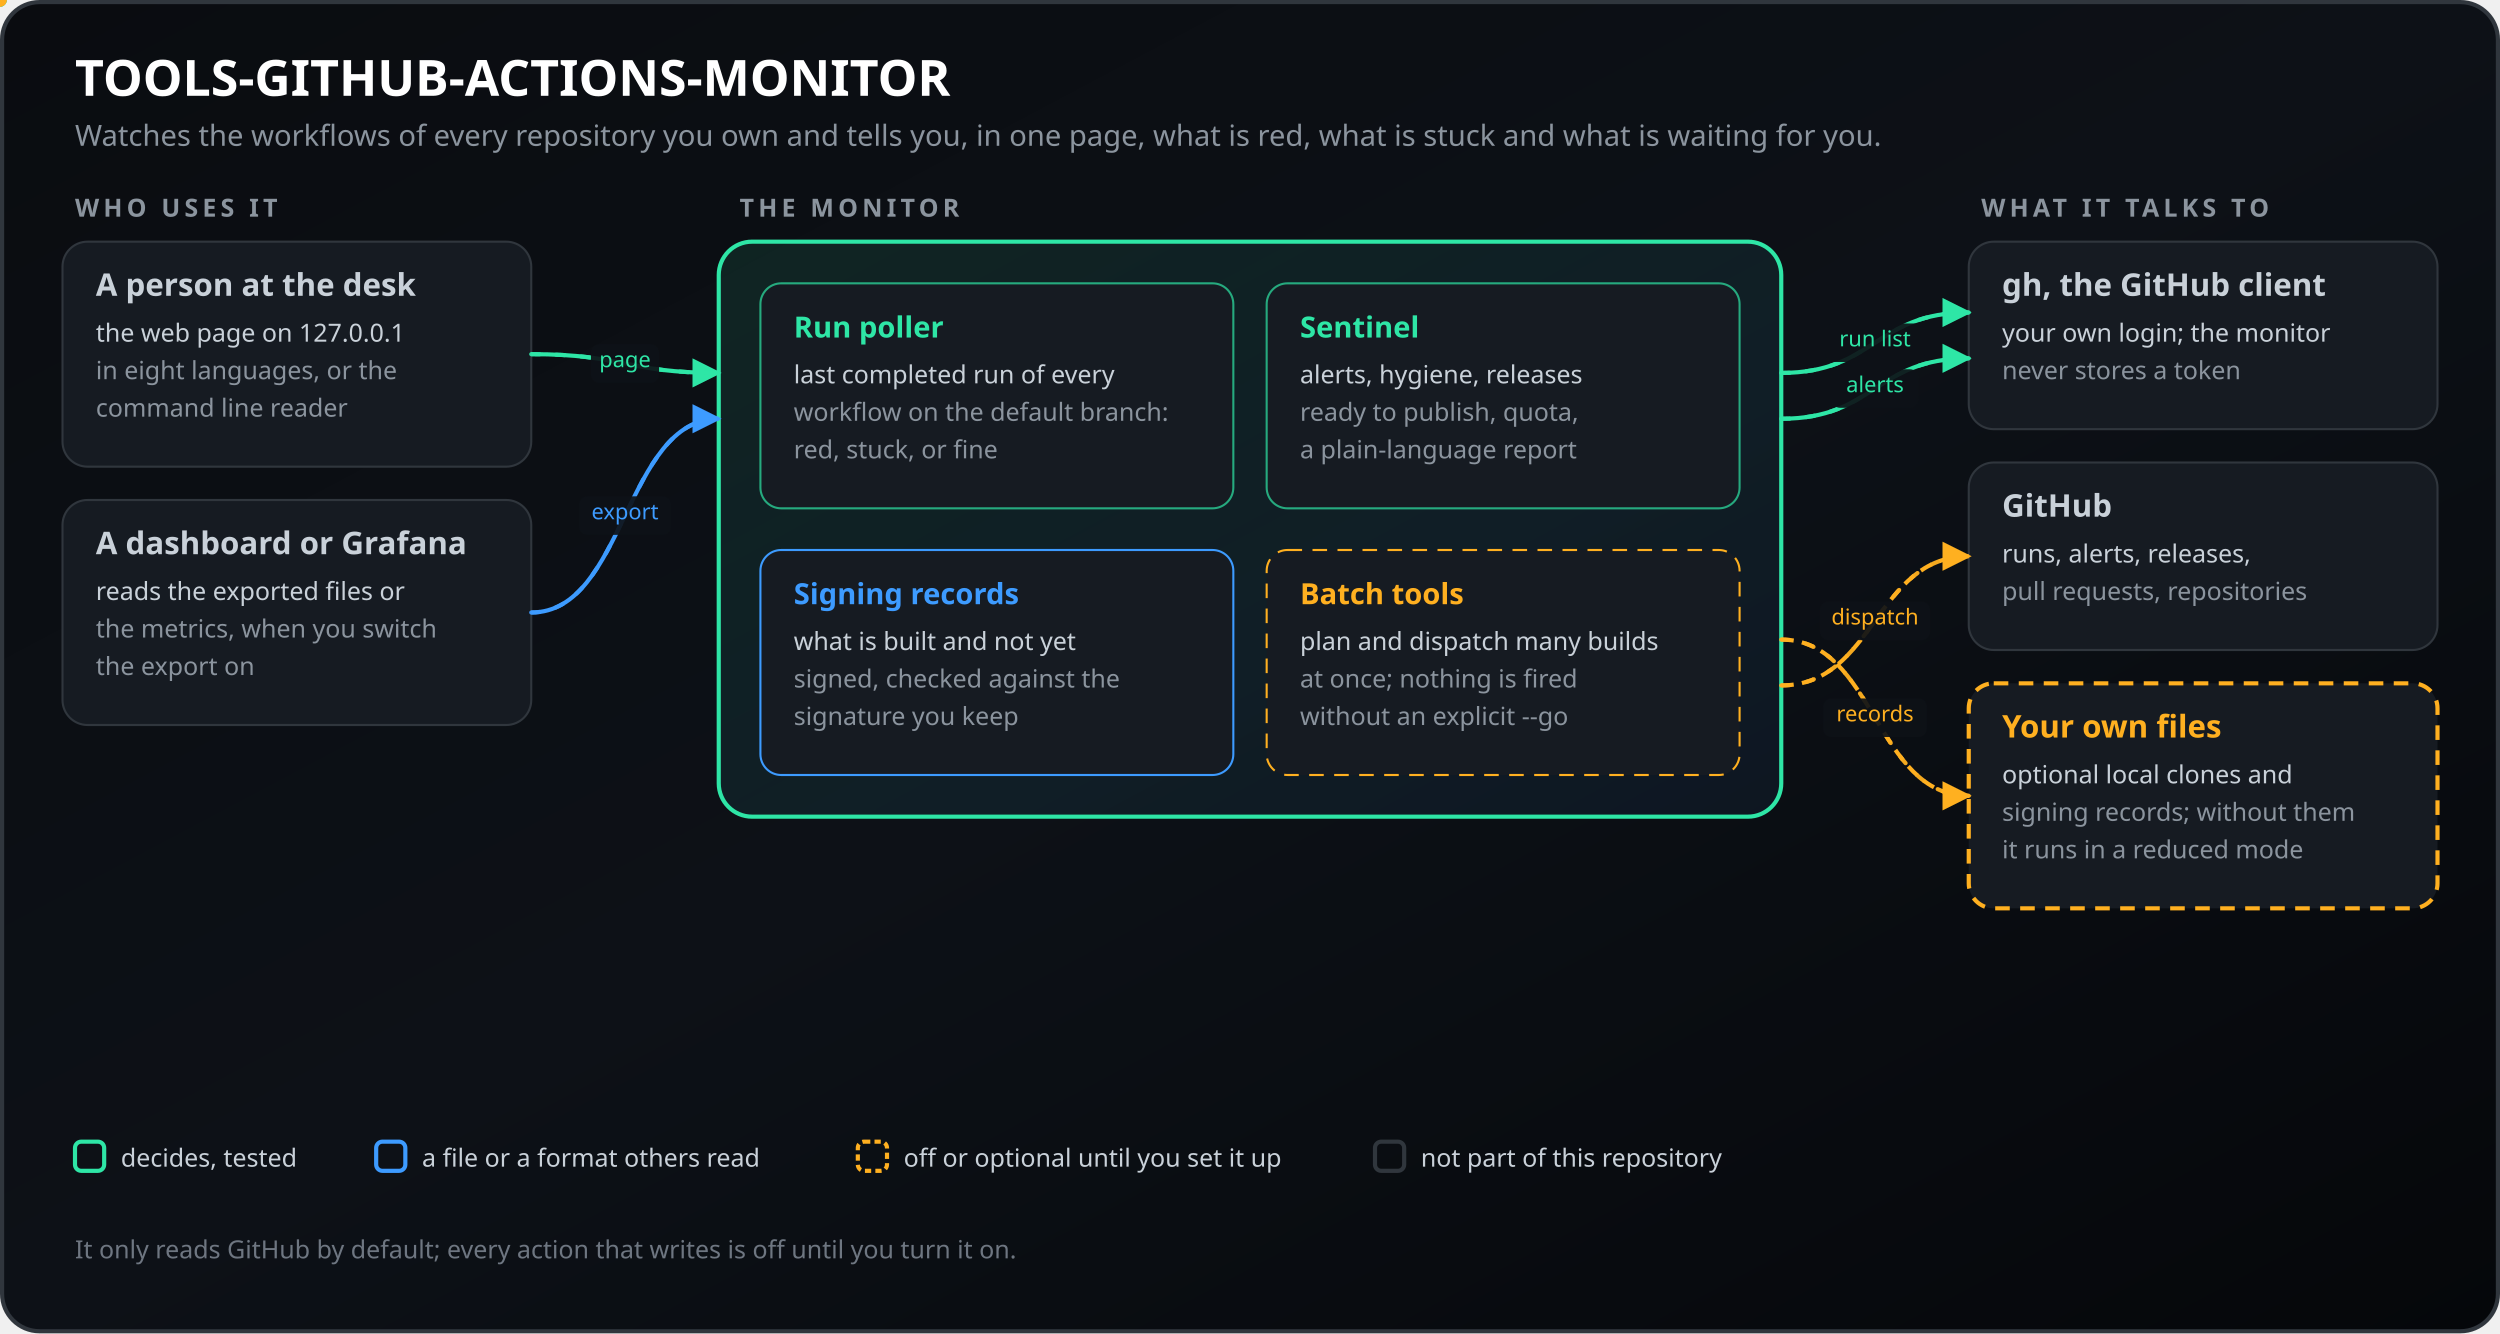
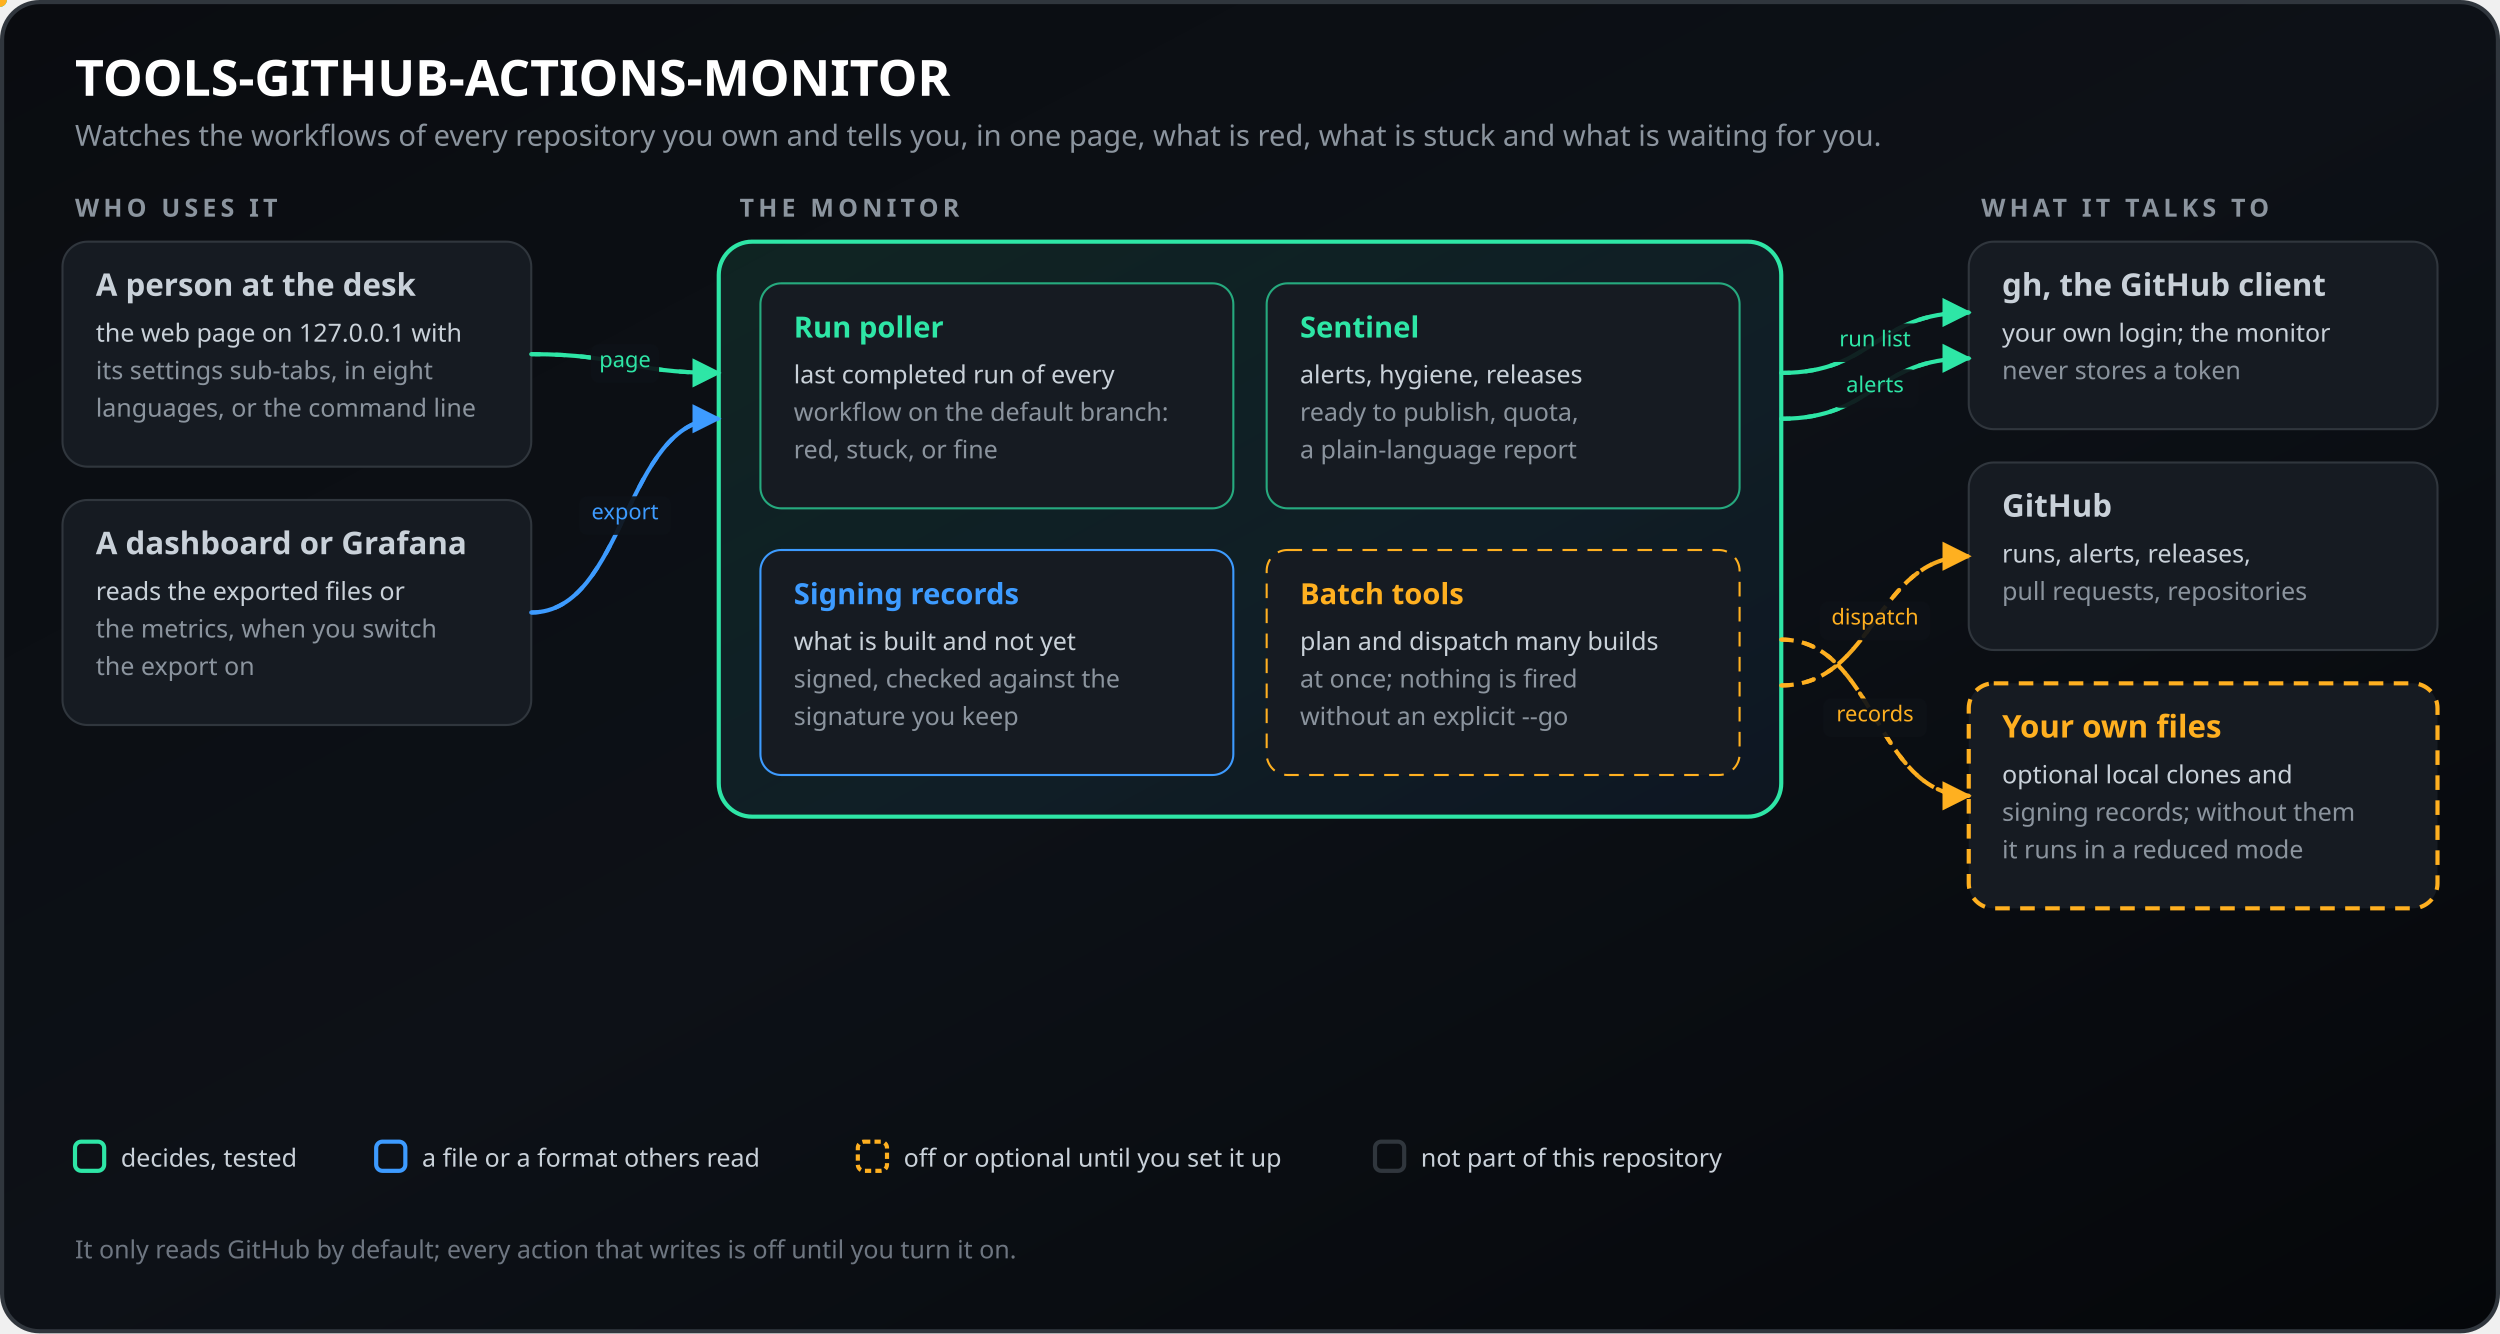
<svg xmlns="http://www.w3.org/2000/svg" viewBox="0 0 1200 640" width="1200" height="640" role="img" aria-labelledby="t d" font-family="'Segoe UI','Noto Sans','Noto Sans CJK SC','Microsoft YaHei','Yu Gothic','Helvetica Neue',Helvetica,Arial,sans-serif">
  <defs>
    <linearGradient id="bg" x1="0" y1="0" x2="1" y2="1">
      <stop offset="0" stop-color="#0A0C10" />
      <stop offset="0.5" stop-color="#0D1117" />
      <stop offset="1" stop-color="#05070A" />
    </linearGradient>
    <linearGradient id="card" x1="0" y1="0" x2="1" y2="1">
      <stop offset="0" stop-color="#121821" />
      <stop offset="1" stop-color="#0B0F15" />
    </linearGradient>
    <linearGradient id="line" x1="0" y1="0" x2="1" y2="0">
      <stop offset="0" stop-color="#2EE6A6" />
      <stop offset="1" stop-color="#3D9BFF" />
    </linearGradient>
    <filter id="glow" x="-50%" y="-50%" width="200%" height="200%">
      <feGaussianBlur stdDeviation="3" result="b" />
      <feMerge>
        <feMergeNode in="b" />
        <feMergeNode in="SourceGraphic" />
      </feMerge>
    </filter>
    <linearGradient id="svc" x1="0" y1="0" x2="1" y2="1">
      <stop offset="0" stop-color="#2EE6A6" stop-opacity="0.10" />
      <stop offset="1" stop-color="#3D9BFF" stop-opacity="0.06" />
    </linearGradient>
    <marker id="m2EE6A6" viewBox="0 0 10 10" refX="9" refY="5" markerWidth="7" markerHeight="7" orient="auto-start-reverse">
      <path d="M0 0L10 5L0 10z" fill="#2EE6A6" />
    </marker>
    <marker id="m3D9BFF" viewBox="0 0 10 10" refX="9" refY="5" markerWidth="7" markerHeight="7" orient="auto-start-reverse">
      <path d="M0 0L10 5L0 10z" fill="#3D9BFF" />
    </marker>
    <marker id="mFFB020" viewBox="0 0 10 10" refX="9" refY="5" markerWidth="7" markerHeight="7" orient="auto-start-reverse">
      <path d="M0 0L10 5L0 10z" fill="#FFB020" />
    </marker>
    <marker id="m30363D" viewBox="0 0 10 10" refX="9" refY="5" markerWidth="7" markerHeight="7" orient="auto-start-reverse">
      <path d="M0 0L10 5L0 10z" fill="#8B949E" />
    </marker>
  </defs>
  <rect x="1" y="1" width="1198" height="638" rx="18" fill="url(#bg)" stroke="#30363D" stroke-width="2" />
  <text x="36" y="46" font-family="'Segoe UI','Noto Sans','Noto Sans CJK SC','Microsoft YaHei','Yu Gothic','Helvetica Neue',Helvetica,Arial,sans-serif" font-size="24" font-weight="700" fill="#FFFFFF" text-anchor="start">TOOLS-GITHUB-ACTIONS-MONITOR</text>
  <text x="36" y="70" font-family="'Segoe UI','Noto Sans','Noto Sans CJK SC','Microsoft YaHei','Yu Gothic','Helvetica Neue',Helvetica,Arial,sans-serif" font-size="14" font-weight="400" fill="#8B949E" text-anchor="start">Watches the workflows of every repository you own and tells you, in one page, what is red, what is stuck and what is waiting for you.</text>
  <text x="36" y="104" font-family="'Segoe UI','Noto Sans','Noto Sans CJK SC','Microsoft YaHei','Yu Gothic','Helvetica Neue',Helvetica,Arial,sans-serif" font-size="12" font-weight="700" fill="#8B949E" text-anchor="start" letter-spacing="2">WHO USES IT</text>
  <text x="355" y="104" font-family="'Segoe UI','Noto Sans','Noto Sans CJK SC','Microsoft YaHei','Yu Gothic','Helvetica Neue',Helvetica,Arial,sans-serif" font-size="12" font-weight="700" fill="#8B949E" text-anchor="start" letter-spacing="2">THE MONITOR</text>
  <text x="951" y="104" font-family="'Segoe UI','Noto Sans','Noto Sans CJK SC','Microsoft YaHei','Yu Gothic','Helvetica Neue',Helvetica,Arial,sans-serif" font-size="12" font-weight="700" fill="#8B949E" text-anchor="start" letter-spacing="2">WHAT IT TALKS TO</text>
  <rect x="345" y="116" width="510" height="276" rx="16" fill="url(#svc)" stroke="#2EE6A6" stroke-width="2">
    <animate attributeName="stroke-opacity" values="0.55;1;0.55" dur="4s" repeatCount="indefinite" />
  </rect>
  <rect x="30" y="116" width="225" height="108" rx="12" fill="#161B22" stroke="#30363D" stroke-width="1" />
  <text x="46" y="142" font-family="'Segoe UI','Noto Sans','Noto Sans CJK SC','Microsoft YaHei','Yu Gothic','Helvetica Neue',Helvetica,Arial,sans-serif" font-size="15" font-weight="700" fill="#C9D1D9" text-anchor="start">A person at the desk</text>
-   <text x="46" y="164" font-family="'Segoe UI','Noto Sans','Noto Sans CJK SC','Microsoft YaHei','Yu Gothic','Helvetica Neue',Helvetica,Arial,sans-serif" font-size="12" font-weight="400" fill="#C9D1D9" text-anchor="start">the web page on 127.0.0.1</text>
-   <text x="46" y="182" font-family="'Segoe UI','Noto Sans','Noto Sans CJK SC','Microsoft YaHei','Yu Gothic','Helvetica Neue',Helvetica,Arial,sans-serif" font-size="12" font-weight="400" fill="#8B949E" text-anchor="start">in eight languages, or the</text>
-   <text x="46" y="200" font-family="'Segoe UI','Noto Sans','Noto Sans CJK SC','Microsoft YaHei','Yu Gothic','Helvetica Neue',Helvetica,Arial,sans-serif" font-size="12" font-weight="400" fill="#8B949E" text-anchor="start">command line reader</text>
+   <text x="46" y="164" font-family="'Segoe UI','Noto Sans','Noto Sans CJK SC','Microsoft YaHei','Yu Gothic','Helvetica Neue',Helvetica,Arial,sans-serif" font-size="12" font-weight="400" fill="#C9D1D9" text-anchor="start">the web page on 127.0.0.1 with</text>
+   <text x="46" y="182" font-family="'Segoe UI','Noto Sans','Noto Sans CJK SC','Microsoft YaHei','Yu Gothic','Helvetica Neue',Helvetica,Arial,sans-serif" font-size="12" font-weight="400" fill="#8B949E" text-anchor="start">its settings sub-tabs, in eight</text>
+   <text x="46" y="200" font-family="'Segoe UI','Noto Sans','Noto Sans CJK SC','Microsoft YaHei','Yu Gothic','Helvetica Neue',Helvetica,Arial,sans-serif" font-size="12" font-weight="400" fill="#8B949E" text-anchor="start">languages, or the command line</text>
  <rect x="30" y="240" width="225" height="108" rx="12" fill="#161B22" stroke="#30363D" stroke-width="1" />
  <text x="46" y="266" font-family="'Segoe UI','Noto Sans','Noto Sans CJK SC','Microsoft YaHei','Yu Gothic','Helvetica Neue',Helvetica,Arial,sans-serif" font-size="15" font-weight="700" fill="#C9D1D9" text-anchor="start">A dashboard or Grafana</text>
  <text x="46" y="288" font-family="'Segoe UI','Noto Sans','Noto Sans CJK SC','Microsoft YaHei','Yu Gothic','Helvetica Neue',Helvetica,Arial,sans-serif" font-size="12" font-weight="400" fill="#C9D1D9" text-anchor="start">reads the exported files or</text>
  <text x="46" y="306" font-family="'Segoe UI','Noto Sans','Noto Sans CJK SC','Microsoft YaHei','Yu Gothic','Helvetica Neue',Helvetica,Arial,sans-serif" font-size="12" font-weight="400" fill="#8B949E" text-anchor="start">the metrics, when you switch</text>
  <text x="46" y="324" font-family="'Segoe UI','Noto Sans','Noto Sans CJK SC','Microsoft YaHei','Yu Gothic','Helvetica Neue',Helvetica,Arial,sans-serif" font-size="12" font-weight="400" fill="#8B949E" text-anchor="start">the export on</text>
  <rect x="365" y="136" width="227" height="108" rx="10" fill="#161B22" stroke="#2EE6A6" stroke-width="1" stroke-opacity="0.7">
    <animate attributeName="stroke-opacity" values="0.45;1;0.45;0.45" keyTimes="0;0.08;0.2;1" dur="6s" begin="0s" repeatCount="indefinite" />
    <animate attributeName="stroke-width" values="1;2.4;1;1" keyTimes="0;0.08;0.2;1" dur="6s" begin="0s" repeatCount="indefinite" />
  </rect>
  <text x="381" y="162" font-family="'Segoe UI','Noto Sans','Noto Sans CJK SC','Microsoft YaHei','Yu Gothic','Helvetica Neue',Helvetica,Arial,sans-serif" font-size="14" font-weight="700" fill="#2EE6A6" text-anchor="start">Run poller</text>
  <text x="381" y="184" font-family="'Segoe UI','Noto Sans','Noto Sans CJK SC','Microsoft YaHei','Yu Gothic','Helvetica Neue',Helvetica,Arial,sans-serif" font-size="12" font-weight="400" fill="#C9D1D9" text-anchor="start">last completed run of every</text>
  <text x="381" y="202" font-family="'Segoe UI','Noto Sans','Noto Sans CJK SC','Microsoft YaHei','Yu Gothic','Helvetica Neue',Helvetica,Arial,sans-serif" font-size="12" font-weight="400" fill="#8B949E" text-anchor="start">workflow on the default branch:</text>
  <text x="381" y="220" font-family="'Segoe UI','Noto Sans','Noto Sans CJK SC','Microsoft YaHei','Yu Gothic','Helvetica Neue',Helvetica,Arial,sans-serif" font-size="12" font-weight="400" fill="#8B949E" text-anchor="start">red, stuck, or fine</text>
  <rect x="608" y="136" width="227" height="108" rx="10" fill="#161B22" stroke="#2EE6A6" stroke-width="1" stroke-opacity="0.7">
    <animate attributeName="stroke-opacity" values="0.45;1;0.45;0.45" keyTimes="0;0.08;0.2;1" dur="6s" begin="1s" repeatCount="indefinite" />
    <animate attributeName="stroke-width" values="1;2.4;1;1" keyTimes="0;0.08;0.2;1" dur="6s" begin="1s" repeatCount="indefinite" />
  </rect>
  <text x="624" y="162" font-family="'Segoe UI','Noto Sans','Noto Sans CJK SC','Microsoft YaHei','Yu Gothic','Helvetica Neue',Helvetica,Arial,sans-serif" font-size="14" font-weight="700" fill="#2EE6A6" text-anchor="start">Sentinel</text>
  <text x="624" y="184" font-family="'Segoe UI','Noto Sans','Noto Sans CJK SC','Microsoft YaHei','Yu Gothic','Helvetica Neue',Helvetica,Arial,sans-serif" font-size="12" font-weight="400" fill="#C9D1D9" text-anchor="start">alerts, hygiene, releases</text>
  <text x="624" y="202" font-family="'Segoe UI','Noto Sans','Noto Sans CJK SC','Microsoft YaHei','Yu Gothic','Helvetica Neue',Helvetica,Arial,sans-serif" font-size="12" font-weight="400" fill="#8B949E" text-anchor="start">ready to publish, quota,</text>
  <text x="624" y="220" font-family="'Segoe UI','Noto Sans','Noto Sans CJK SC','Microsoft YaHei','Yu Gothic','Helvetica Neue',Helvetica,Arial,sans-serif" font-size="12" font-weight="400" fill="#8B949E" text-anchor="start">a plain-language report</text>
  <rect x="365" y="264" width="227" height="108" rx="10" fill="#161B22" stroke="#3D9BFF" stroke-width="1">
    <animate attributeName="stroke-opacity" values="0.45;1;0.45;0.45" keyTimes="0;0.08;0.2;1" dur="6s" begin="2s" repeatCount="indefinite" />
    <animate attributeName="stroke-width" values="1;2.4;1;1" keyTimes="0;0.08;0.2;1" dur="6s" begin="2s" repeatCount="indefinite" />
  </rect>
  <text x="381" y="290" font-family="'Segoe UI','Noto Sans','Noto Sans CJK SC','Microsoft YaHei','Yu Gothic','Helvetica Neue',Helvetica,Arial,sans-serif" font-size="14" font-weight="700" fill="#3D9BFF" text-anchor="start">Signing records</text>
  <text x="381" y="312" font-family="'Segoe UI','Noto Sans','Noto Sans CJK SC','Microsoft YaHei','Yu Gothic','Helvetica Neue',Helvetica,Arial,sans-serif" font-size="12" font-weight="400" fill="#C9D1D9" text-anchor="start">what is built and not yet</text>
  <text x="381" y="330" font-family="'Segoe UI','Noto Sans','Noto Sans CJK SC','Microsoft YaHei','Yu Gothic','Helvetica Neue',Helvetica,Arial,sans-serif" font-size="12" font-weight="400" fill="#8B949E" text-anchor="start">signed, checked against the</text>
  <text x="381" y="348" font-family="'Segoe UI','Noto Sans','Noto Sans CJK SC','Microsoft YaHei','Yu Gothic','Helvetica Neue',Helvetica,Arial,sans-serif" font-size="12" font-weight="400" fill="#8B949E" text-anchor="start">signature you keep</text>
  <rect x="608" y="264" width="227" height="108" rx="10" fill="#161B22" stroke="#FFB020" stroke-width="1" stroke-dasharray="7 5">
    <animate attributeName="stroke-opacity" values="0.45;1;0.45;0.45" keyTimes="0;0.08;0.2;1" dur="6s" begin="3s" repeatCount="indefinite" />
    <animate attributeName="stroke-width" values="1;2.4;1;1" keyTimes="0;0.08;0.2;1" dur="6s" begin="3s" repeatCount="indefinite" />
  </rect>
  <text x="624" y="290" font-family="'Segoe UI','Noto Sans','Noto Sans CJK SC','Microsoft YaHei','Yu Gothic','Helvetica Neue',Helvetica,Arial,sans-serif" font-size="14" font-weight="700" fill="#FFB020" text-anchor="start">Batch tools</text>
  <text x="624" y="312" font-family="'Segoe UI','Noto Sans','Noto Sans CJK SC','Microsoft YaHei','Yu Gothic','Helvetica Neue',Helvetica,Arial,sans-serif" font-size="12" font-weight="400" fill="#C9D1D9" text-anchor="start">plan and dispatch many builds</text>
  <text x="624" y="330" font-family="'Segoe UI','Noto Sans','Noto Sans CJK SC','Microsoft YaHei','Yu Gothic','Helvetica Neue',Helvetica,Arial,sans-serif" font-size="12" font-weight="400" fill="#8B949E" text-anchor="start">at once; nothing is fired</text>
  <text x="624" y="348" font-family="'Segoe UI','Noto Sans','Noto Sans CJK SC','Microsoft YaHei','Yu Gothic','Helvetica Neue',Helvetica,Arial,sans-serif" font-size="12" font-weight="400" fill="#8B949E" text-anchor="start">without an explicit --go</text>
  <rect x="945" y="116" width="225" height="90" rx="12" fill="#161B22" stroke="#30363D" stroke-width="1" />
  <text x="961" y="142" font-family="'Segoe UI','Noto Sans','Noto Sans CJK SC','Microsoft YaHei','Yu Gothic','Helvetica Neue',Helvetica,Arial,sans-serif" font-size="15" font-weight="700" fill="#C9D1D9" text-anchor="start">gh, the GitHub client</text>
  <text x="961" y="164" font-family="'Segoe UI','Noto Sans','Noto Sans CJK SC','Microsoft YaHei','Yu Gothic','Helvetica Neue',Helvetica,Arial,sans-serif" font-size="12" font-weight="400" fill="#C9D1D9" text-anchor="start">your own login; the monitor</text>
  <text x="961" y="182" font-family="'Segoe UI','Noto Sans','Noto Sans CJK SC','Microsoft YaHei','Yu Gothic','Helvetica Neue',Helvetica,Arial,sans-serif" font-size="12" font-weight="400" fill="#8B949E" text-anchor="start">never stores a token</text>
  <rect x="945" y="222" width="225" height="90" rx="12" fill="#161B22" stroke="#30363D" stroke-width="1" />
  <text x="961" y="248" font-family="'Segoe UI','Noto Sans','Noto Sans CJK SC','Microsoft YaHei','Yu Gothic','Helvetica Neue',Helvetica,Arial,sans-serif" font-size="15" font-weight="700" fill="#C9D1D9" text-anchor="start">GitHub</text>
  <text x="961" y="270" font-family="'Segoe UI','Noto Sans','Noto Sans CJK SC','Microsoft YaHei','Yu Gothic','Helvetica Neue',Helvetica,Arial,sans-serif" font-size="12" font-weight="400" fill="#C9D1D9" text-anchor="start">runs, alerts, releases,</text>
  <text x="961" y="288" font-family="'Segoe UI','Noto Sans','Noto Sans CJK SC','Microsoft YaHei','Yu Gothic','Helvetica Neue',Helvetica,Arial,sans-serif" font-size="12" font-weight="400" fill="#8B949E" text-anchor="start">pull requests, repositories</text>
  <rect x="945" y="328" width="225" height="108" rx="12" fill="#161B22" stroke="#FFB020" stroke-width="2" stroke-dasharray="7 5">
    <animate attributeName="stroke-dashoffset" from="0" to="-24" dur="3s" repeatCount="indefinite" />
  </rect>
  <text x="961" y="354" font-family="'Segoe UI','Noto Sans','Noto Sans CJK SC','Microsoft YaHei','Yu Gothic','Helvetica Neue',Helvetica,Arial,sans-serif" font-size="15" font-weight="700" fill="#FFB020" text-anchor="start">Your own files</text>
  <text x="961" y="376" font-family="'Segoe UI','Noto Sans','Noto Sans CJK SC','Microsoft YaHei','Yu Gothic','Helvetica Neue',Helvetica,Arial,sans-serif" font-size="12" font-weight="400" fill="#C9D1D9" text-anchor="start">optional local clones and</text>
  <text x="961" y="394" font-family="'Segoe UI','Noto Sans','Noto Sans CJK SC','Microsoft YaHei','Yu Gothic','Helvetica Neue',Helvetica,Arial,sans-serif" font-size="12" font-weight="400" fill="#8B949E" text-anchor="start">signing records; without them</text>
  <text x="961" y="412" font-family="'Segoe UI','Noto Sans','Noto Sans CJK SC','Microsoft YaHei','Yu Gothic','Helvetica Neue',Helvetica,Arial,sans-serif" font-size="12" font-weight="400" fill="#8B949E" text-anchor="start">it runs in a reduced mode</text>
  <path id="p0" d="M255 170 C300 170 300 179 345 179" stroke="#2EE6A6" stroke-width="2" fill="none" marker-end="url(#m2EE6A6)" />
  <path d="M255 170 C300 170 300 179 345 179" stroke="#2EE6A6" stroke-width="2" fill="none" stroke-linecap="round" stroke-dasharray="4 8" opacity="0.95">
    <animate attributeName="stroke-dashoffset" from="0" to="-24" dur="1.2s" repeatCount="indefinite" />
  </path>
  <circle r="3.2" fill="#2EE6A6">
    <animateMotion dur="1.8s" begin="0.00s" repeatCount="indefinite">
      <mpath href="#p0" />
    </animateMotion>
    <animate attributeName="opacity" values="0;1;1;0" keyTimes="0;0.15;0.85;1" dur="1.8s" begin="0.00s" repeatCount="indefinite" />
  </circle>
  <path id="p1" d="M255 294 C300 294 300 201 345 201" stroke="#3D9BFF" stroke-width="2" fill="none" marker-end="url(#m3D9BFF)" />
  <path d="M255 294 C300 294 300 201 345 201" stroke="#3D9BFF" stroke-width="2" fill="none" stroke-linecap="round" stroke-dasharray="4 8" opacity="0.95">
    <animate attributeName="stroke-dashoffset" from="0" to="-24" dur="1.2s" repeatCount="indefinite" />
  </path>
  <circle r="3.2" fill="#3D9BFF">
    <animateMotion dur="1.8s" begin="0.35s" repeatCount="indefinite">
      <mpath href="#p1" />
    </animateMotion>
    <animate attributeName="opacity" values="0;1;1;0" keyTimes="0;0.15;0.85;1" dur="1.8s" begin="0.35s" repeatCount="indefinite" />
  </circle>
  <path id="p2" d="M855 179 C900 179 900 150 945 150" stroke="#2EE6A6" stroke-width="2" fill="none" marker-end="url(#m2EE6A6)" />
  <path d="M855 179 C900 179 900 150 945 150" stroke="#2EE6A6" stroke-width="2" fill="none" stroke-linecap="round" stroke-dasharray="4 8" opacity="0.95">
    <animate attributeName="stroke-dashoffset" from="0" to="-24" dur="1.2s" repeatCount="indefinite" />
  </path>
  <circle r="3.2" fill="#2EE6A6">
    <animateMotion dur="1.8s" begin="0.70s" repeatCount="indefinite">
      <mpath href="#p2" />
    </animateMotion>
    <animate attributeName="opacity" values="0;1;1;0" keyTimes="0;0.15;0.85;1" dur="1.8s" begin="0.70s" repeatCount="indefinite" />
  </circle>
  <path id="p3" d="M855 201 C900 201 900 172 945 172" stroke="#2EE6A6" stroke-width="2" fill="none" marker-end="url(#m2EE6A6)" />
  <path d="M855 201 C900 201 900 172 945 172" stroke="#2EE6A6" stroke-width="2" fill="none" stroke-linecap="round" stroke-dasharray="4 8" opacity="0.95">
    <animate attributeName="stroke-dashoffset" from="0" to="-24" dur="1.2s" repeatCount="indefinite" />
  </path>
  <circle r="3.2" fill="#2EE6A6">
    <animateMotion dur="1.8s" begin="1.05s" repeatCount="indefinite">
      <mpath href="#p3" />
    </animateMotion>
    <animate attributeName="opacity" values="0;1;1;0" keyTimes="0;0.15;0.85;1" dur="1.8s" begin="1.05s" repeatCount="indefinite" />
  </circle>
  <path id="p4" d="M855 307 C900 307 900 382 945 382" stroke="#FFB020" stroke-width="2" fill="none" stroke-dasharray="6 4" marker-end="url(#mFFB020)" />
  <path d="M855 307 C900 307 900 382 945 382" stroke="#FFB020" stroke-width="2" fill="none" stroke-linecap="round" stroke-dasharray="4 8" opacity="0.95">
    <animate attributeName="stroke-dashoffset" from="0" to="-24" dur="1.2s" repeatCount="indefinite" />
  </path>
  <circle r="3.2" fill="#FFB020">
    <animateMotion dur="1.8s" begin="1.40s" repeatCount="indefinite">
      <mpath href="#p4" />
    </animateMotion>
    <animate attributeName="opacity" values="0;1;1;0" keyTimes="0;0.15;0.85;1" dur="1.8s" begin="1.40s" repeatCount="indefinite" />
  </circle>
  <path id="p5" d="M855 329 C900 329 900 267 945 267" stroke="#FFB020" stroke-width="2" fill="none" stroke-dasharray="6 4" marker-end="url(#mFFB020)" />
  <path d="M855 329 C900 329 900 267 945 267" stroke="#FFB020" stroke-width="2" fill="none" stroke-linecap="round" stroke-dasharray="4 8" opacity="0.95">
    <animate attributeName="stroke-dashoffset" from="0" to="-24" dur="1.2s" repeatCount="indefinite" />
  </path>
  <circle r="3.2" fill="#FFB020">
    <animateMotion dur="1.8s" begin="1.75s" repeatCount="indefinite">
      <mpath href="#p5" />
    </animateMotion>
    <animate attributeName="opacity" values="0;1;1;0" keyTimes="0;0.15;0.85;1" dur="1.8s" begin="1.75s" repeatCount="indefinite" />
  </circle>
  <rect x="283.66" y="165.25" width="32.68" height="18.5" rx="4" fill="#0D1117" opacity="0.92" />
  <text x="300" y="176.25" font-family="'Segoe UI','Noto Sans','Noto Sans CJK SC','Microsoft YaHei','Yu Gothic','Helvetica Neue',Helvetica,Arial,sans-serif" font-size="10.5" font-weight="400" fill="#2EE6A6" text-anchor="middle">page</text>
  <rect x="277.99" y="238.25" width="44.02" height="18.5" rx="4" fill="#0D1117" opacity="0.92" />
  <text x="300" y="249.25" font-family="'Segoe UI','Noto Sans','Noto Sans CJK SC','Microsoft YaHei','Yu Gothic','Helvetica Neue',Helvetica,Arial,sans-serif" font-size="10.5" font-weight="400" fill="#3D9BFF" text-anchor="middle">export</text>
  <rect x="876.1" y="155.25" width="47.8" height="18.5" rx="4" fill="#0D1117" opacity="0.92" />
  <text x="900" y="166.25" font-family="'Segoe UI','Noto Sans','Noto Sans CJK SC','Microsoft YaHei','Yu Gothic','Helvetica Neue',Helvetica,Arial,sans-serif" font-size="10.5" font-weight="400" fill="#2EE6A6" text-anchor="middle">run list</text>
  <rect x="879.25" y="177.25" width="41.5" height="18.5" rx="4" fill="#0D1117" opacity="0.92" />
  <text x="900" y="188.25" font-family="'Segoe UI','Noto Sans','Noto Sans CJK SC','Microsoft YaHei','Yu Gothic','Helvetica Neue',Helvetica,Arial,sans-serif" font-size="10.5" font-weight="400" fill="#2EE6A6" text-anchor="middle">alerts</text>
  <rect x="875.155" y="335.25" width="49.69" height="18.5" rx="4" fill="#0D1117" opacity="0.92" />
  <text x="900" y="346.25" font-family="'Segoe UI','Noto Sans','Noto Sans CJK SC','Microsoft YaHei','Yu Gothic','Helvetica Neue',Helvetica,Arial,sans-serif" font-size="10.5" font-weight="400" fill="#FFB020" text-anchor="middle">records</text>
  <rect x="873.58" y="288.75" width="52.84" height="18.5" rx="4" fill="#0D1117" opacity="0.92" />
  <text x="900" y="299.75" font-family="'Segoe UI','Noto Sans','Noto Sans CJK SC','Microsoft YaHei','Yu Gothic','Helvetica Neue',Helvetica,Arial,sans-serif" font-size="10.5" font-weight="400" fill="#FFB020" text-anchor="middle">dispatch</text>
  <rect x="36" y="548" width="14" height="14" rx="3" fill="none" stroke="#2EE6A6" stroke-width="2" />
  <text x="58" y="560" font-family="'Segoe UI','Noto Sans','Noto Sans CJK SC','Microsoft YaHei','Yu Gothic','Helvetica Neue',Helvetica,Arial,sans-serif" font-size="12" font-weight="400" fill="#C9D1D9" text-anchor="start">decides, tested</text>
  <rect x="180.56" y="548" width="14" height="14" rx="3" fill="none" stroke="#3D9BFF" stroke-width="2" />
  <text x="202.56" y="560" font-family="'Segoe UI','Noto Sans','Noto Sans CJK SC','Microsoft YaHei','Yu Gothic','Helvetica Neue',Helvetica,Arial,sans-serif" font-size="12" font-weight="400" fill="#C9D1D9" text-anchor="start">a file or a format others read</text>
  <rect x="411.76" y="548" width="14" height="14" rx="3" fill="none" stroke="#FFB020" stroke-width="2" stroke-dasharray="3 2" />
  <text x="433.76" y="560" font-family="'Segoe UI','Noto Sans','Noto Sans CJK SC','Microsoft YaHei','Yu Gothic','Helvetica Neue',Helvetica,Arial,sans-serif" font-size="12" font-weight="400" fill="#C9D1D9" text-anchor="start">off or optional until you set it up</text>
  <rect x="660.0" y="548" width="14" height="14" rx="3" fill="none" stroke="#30363D" stroke-width="2" />
  <text x="682" y="560" font-family="'Segoe UI','Noto Sans','Noto Sans CJK SC','Microsoft YaHei','Yu Gothic','Helvetica Neue',Helvetica,Arial,sans-serif" font-size="12" font-weight="400" fill="#C9D1D9" text-anchor="start">not part of this repository</text>
  <text x="36" y="604" font-family="'Segoe UI','Noto Sans','Noto Sans CJK SC','Microsoft YaHei','Yu Gothic','Helvetica Neue',Helvetica,Arial,sans-serif" font-size="12" font-weight="400" fill="#6E7681" text-anchor="start">It only reads GitHub by default; every action that writes is off until you turn it on.</text>
</svg>
